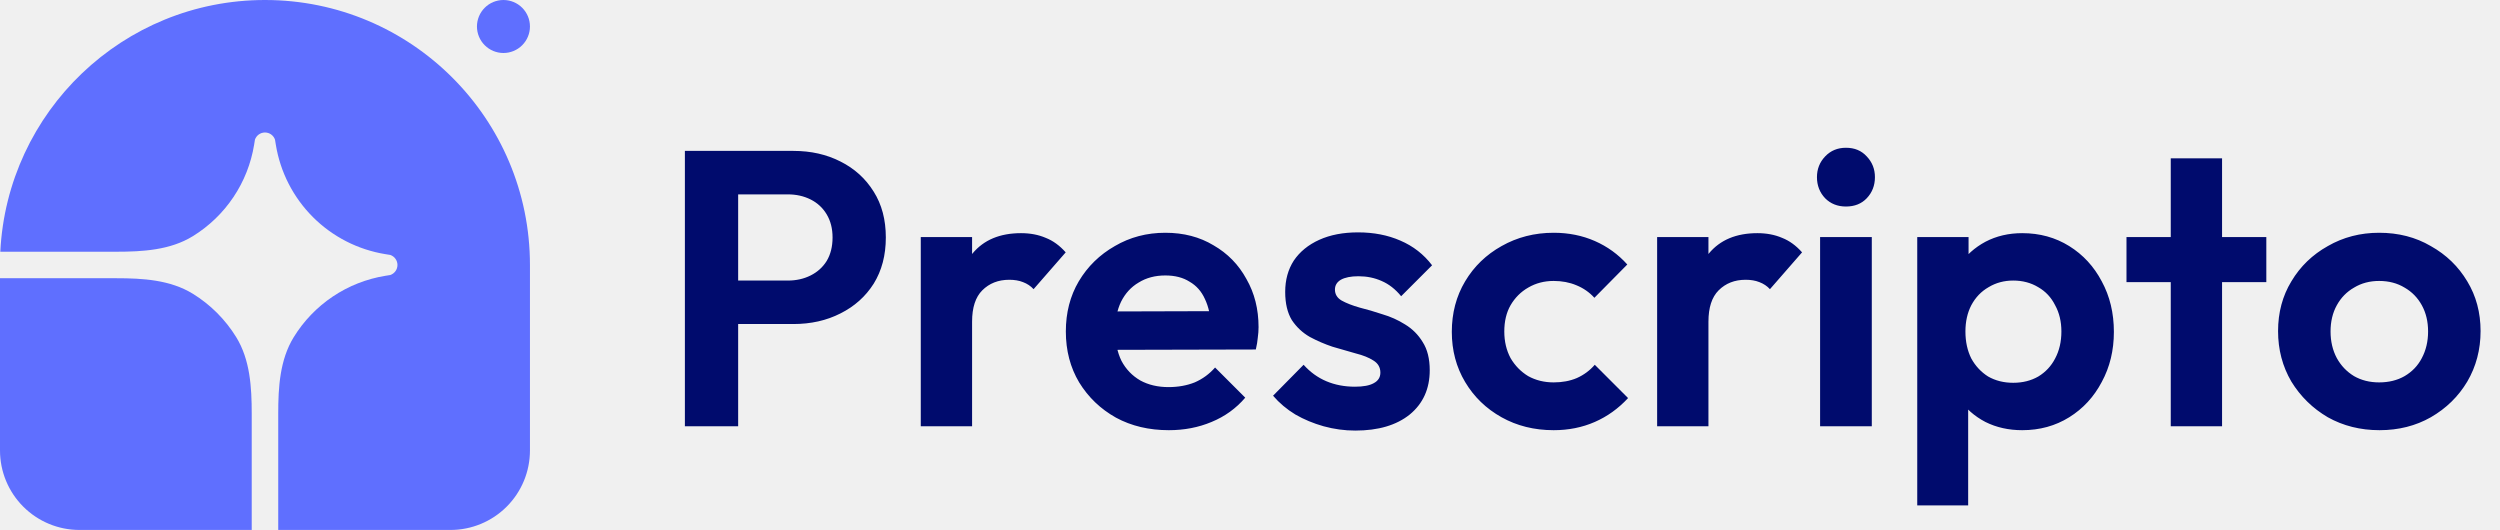
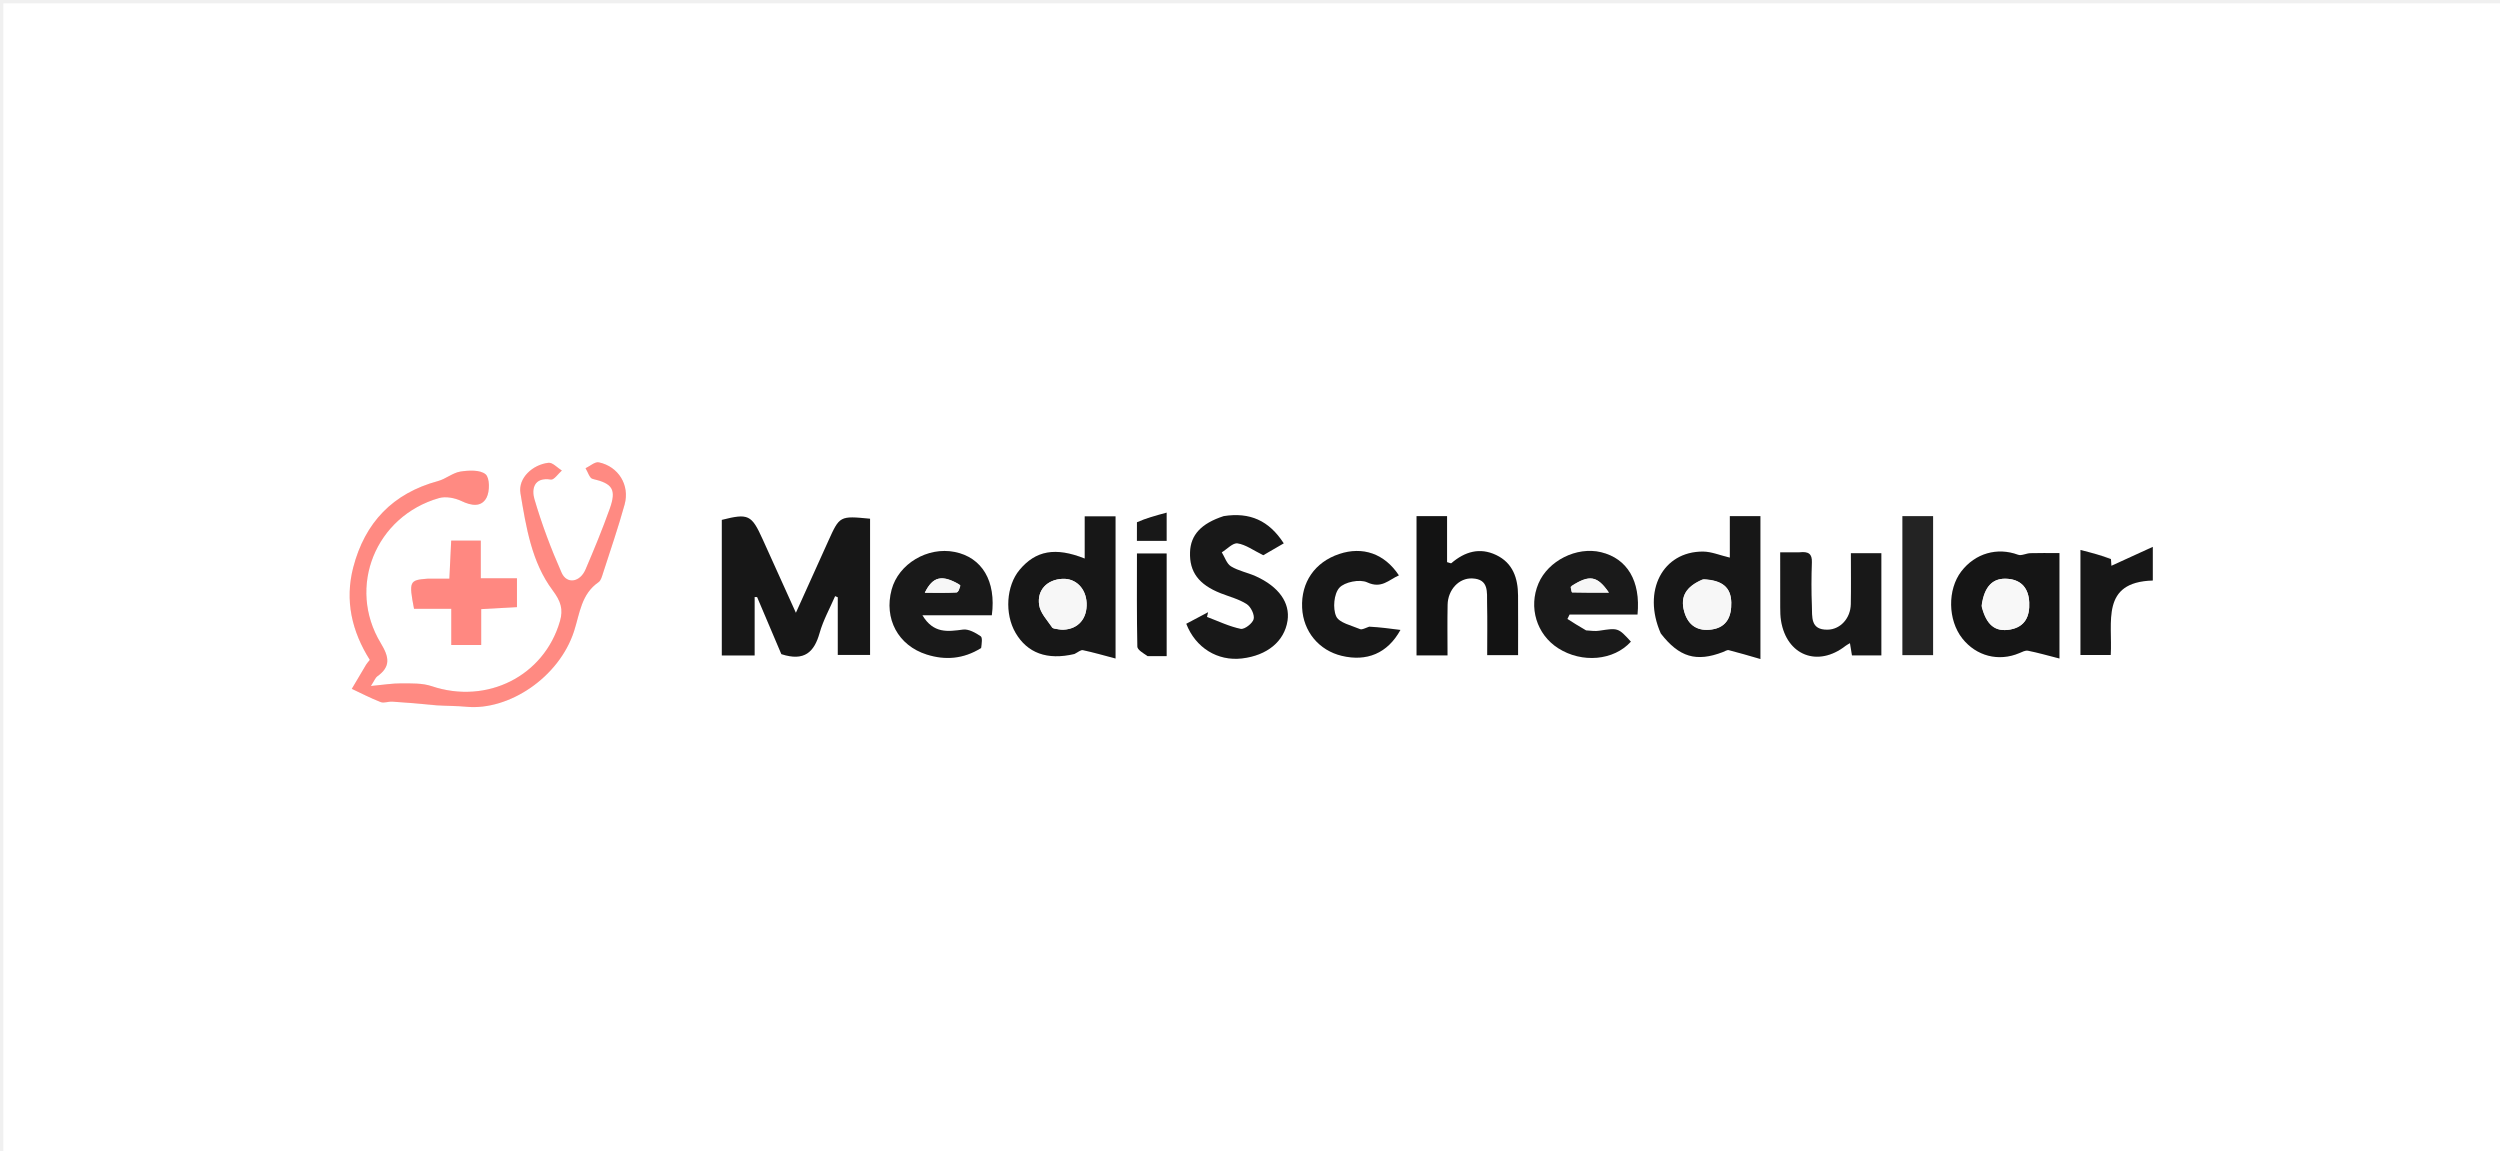
- <svg xmlns="http://www.w3.org/2000/svg" width="217" height="46" viewBox="0 0 217 46" fill="none">
-   <path d="M23 0C35.703 0 46 10.297 46 23V39.1C46 40.93 45.273 42.685 43.979 43.979C42.685 45.273 40.93 46 39.1 46H24.15V35.91C24.15 33.608 24.29 31.223 25.497 29.263C26.362 27.859 27.518 26.657 28.888 25.738C30.258 24.82 31.81 24.208 33.437 23.942L33.878 23.871C34.059 23.808 34.217 23.691 34.328 23.535C34.44 23.379 34.5 23.192 34.5 23C34.5 22.808 34.44 22.621 34.328 22.465C34.217 22.309 34.059 22.192 33.878 22.129L33.437 22.058C31.059 21.67 28.863 20.544 27.159 18.84C25.456 17.137 24.33 14.941 23.942 12.563L23.87 12.122C23.808 11.941 23.691 11.783 23.535 11.671C23.379 11.56 23.192 11.5 23 11.5C22.808 11.5 22.621 11.56 22.465 11.671C22.309 11.783 22.191 11.941 22.129 12.122L22.058 12.563C21.792 14.19 21.18 15.742 20.261 17.111C19.343 18.481 18.141 19.638 16.737 20.502C14.777 21.71 12.392 21.85 10.09 21.85H0.027C0.629 9.682 10.683 0 23 0Z" fill="#5F6FFF" />
-   <path d="M0 24.15H10.09C12.392 24.15 14.777 24.29 16.737 25.498C18.269 26.442 19.558 27.731 20.502 29.263C21.71 31.223 21.85 33.608 21.85 35.91V46H6.9C5.07 46 3.315 45.273 2.021 43.979C0.727 42.685 0 40.93 0 39.1L0 24.15ZM46 2.3C46 2.91 45.758 3.495 45.326 3.926C44.895 4.358 44.31 4.6 43.7 4.6C43.09 4.6 42.505 4.358 42.074 3.926C41.642 3.495 41.4 2.91 41.4 2.3C41.4 1.69 41.642 1.105 42.074 0.674C42.505 0.242 43.09 0 43.7 0C44.31 0 44.895 0.242 45.326 0.674C45.758 1.105 46 1.69 46 2.3Z" fill="#5F6FFF" />
-   <path d="M62.848 28.126V24.352H68.39C69.115 24.352 69.773 24.205 70.362 23.91C70.951 23.615 71.416 23.196 71.756 22.652C72.096 22.085 72.266 21.405 72.266 20.612C72.266 19.841 72.096 19.173 71.756 18.606C71.416 18.039 70.951 17.609 70.362 17.314C69.773 17.019 69.115 16.872 68.39 16.872H62.848V13.098H68.866C70.385 13.098 71.745 13.404 72.946 14.016C74.17 14.628 75.133 15.501 75.836 16.634C76.539 17.745 76.89 19.071 76.89 20.612C76.89 22.153 76.539 23.491 75.836 24.624C75.133 25.735 74.17 26.596 72.946 27.208C71.745 27.82 70.385 28.126 68.866 28.126H62.848ZM59.448 37V13.098H64.072V37H59.448ZM79.923 37V20.578H84.377V37H79.923ZM84.377 27.922L82.643 26.766C82.847 24.749 83.436 23.162 84.411 22.006C85.386 20.827 86.791 20.238 88.627 20.238C89.421 20.238 90.135 20.374 90.769 20.646C91.404 20.895 91.982 21.315 92.503 21.904L89.715 25.1C89.466 24.828 89.16 24.624 88.797 24.488C88.457 24.352 88.061 24.284 87.607 24.284C86.655 24.284 85.873 24.59 85.261 25.202C84.672 25.791 84.377 26.698 84.377 27.922ZM101.457 37.34C99.734 37.34 98.204 36.977 96.867 36.252C95.529 35.504 94.464 34.484 93.671 33.192C92.9 31.9 92.515 30.427 92.515 28.772C92.515 27.14 92.889 25.689 93.637 24.42C94.407 23.128 95.45 22.108 96.765 21.36C98.079 20.589 99.541 20.204 101.151 20.204C102.738 20.204 104.132 20.567 105.333 21.292C106.557 21.995 107.509 22.969 108.189 24.216C108.892 25.44 109.243 26.834 109.243 28.398C109.243 28.693 109.22 28.999 109.175 29.316C109.152 29.611 109.096 29.951 109.005 30.336L95.201 30.37V27.038L106.931 27.004L105.129 28.398C105.084 27.423 104.902 26.607 104.585 25.95C104.29 25.293 103.848 24.794 103.259 24.454C102.692 24.091 101.99 23.91 101.151 23.91C100.267 23.91 99.496 24.114 98.839 24.522C98.181 24.907 97.671 25.463 97.309 26.188C96.969 26.891 96.799 27.729 96.799 28.704C96.799 29.701 96.98 30.574 97.343 31.322C97.728 32.047 98.272 32.614 98.975 33.022C99.677 33.407 100.494 33.6 101.423 33.6C102.262 33.6 103.021 33.464 103.701 33.192C104.381 32.897 104.97 32.467 105.469 31.9L108.087 34.518C107.294 35.447 106.319 36.15 105.163 36.626C104.03 37.102 102.794 37.34 101.457 37.34ZM117.641 37.374C116.712 37.374 115.794 37.249 114.887 37C114.003 36.751 113.187 36.411 112.439 35.98C111.691 35.527 111.045 34.983 110.501 34.348L113.153 31.662C113.72 32.297 114.377 32.773 115.125 33.09C115.873 33.407 116.701 33.566 117.607 33.566C118.333 33.566 118.877 33.464 119.239 33.26C119.625 33.056 119.817 32.75 119.817 32.342C119.817 31.889 119.613 31.537 119.205 31.288C118.82 31.039 118.31 30.835 117.675 30.676C117.041 30.495 116.372 30.302 115.669 30.098C114.989 29.871 114.332 29.588 113.697 29.248C113.063 28.885 112.541 28.398 112.133 27.786C111.748 27.151 111.555 26.335 111.555 25.338C111.555 24.295 111.805 23.389 112.303 22.618C112.825 21.847 113.561 21.247 114.513 20.816C115.465 20.385 116.587 20.17 117.879 20.17C119.239 20.17 120.463 20.408 121.551 20.884C122.662 21.36 123.58 22.074 124.305 23.026L121.619 25.712C121.121 25.1 120.554 24.658 119.919 24.386C119.307 24.114 118.639 23.978 117.913 23.978C117.256 23.978 116.746 24.08 116.383 24.284C116.043 24.488 115.873 24.771 115.873 25.134C115.873 25.542 116.066 25.859 116.451 26.086C116.859 26.313 117.381 26.517 118.015 26.698C118.65 26.857 119.307 27.049 119.987 27.276C120.69 27.48 121.347 27.775 121.959 28.16C122.594 28.545 123.104 29.055 123.489 29.69C123.897 30.325 124.101 31.141 124.101 32.138C124.101 33.747 123.523 35.028 122.367 35.98C121.211 36.909 119.636 37.374 117.641 37.374ZM134.857 37.34C133.179 37.34 131.672 36.966 130.335 36.218C128.997 35.47 127.943 34.45 127.173 33.158C126.402 31.866 126.017 30.415 126.017 28.806C126.017 27.174 126.402 25.712 127.173 24.42C127.943 23.128 128.997 22.108 130.335 21.36C131.695 20.589 133.202 20.204 134.857 20.204C136.149 20.204 137.339 20.442 138.427 20.918C139.515 21.394 140.455 22.074 141.249 22.958L138.393 25.848C137.962 25.372 137.441 25.009 136.829 24.76C136.239 24.511 135.582 24.386 134.857 24.386C134.041 24.386 133.304 24.579 132.647 24.964C132.012 25.327 131.502 25.837 131.117 26.494C130.754 27.129 130.573 27.888 130.573 28.772C130.573 29.633 130.754 30.404 131.117 31.084C131.502 31.741 132.012 32.263 132.647 32.648C133.304 33.011 134.041 33.192 134.857 33.192C135.605 33.192 136.273 33.067 136.863 32.818C137.475 32.546 137.996 32.161 138.427 31.662L141.317 34.552C140.478 35.459 139.515 36.15 138.427 36.626C137.339 37.102 136.149 37.34 134.857 37.34ZM143.839 37V20.578H148.293V37H143.839ZM148.293 27.922L146.559 26.766C146.763 24.749 147.353 23.162 148.327 22.006C149.302 20.827 150.707 20.238 152.543 20.238C153.337 20.238 154.051 20.374 154.685 20.646C155.32 20.895 155.898 21.315 156.419 21.904L153.631 25.1C153.382 24.828 153.076 24.624 152.713 24.488C152.373 24.352 151.977 24.284 151.523 24.284C150.571 24.284 149.789 24.59 149.177 25.202C148.588 25.791 148.293 26.698 148.293 27.922ZM157.984 37V20.578H162.472V37H157.984ZM160.228 17.926C159.502 17.926 158.902 17.688 158.426 17.212C157.95 16.713 157.712 16.101 157.712 15.376C157.712 14.673 157.95 14.073 158.426 13.574C158.902 13.075 159.502 12.826 160.228 12.826C160.976 12.826 161.576 13.075 162.03 13.574C162.506 14.073 162.744 14.673 162.744 15.376C162.744 16.101 162.506 16.713 162.03 17.212C161.576 17.688 160.976 17.926 160.228 17.926ZM175.529 37.34C174.351 37.34 173.285 37.102 172.333 36.626C171.381 36.127 170.622 35.459 170.055 34.62C169.489 33.781 169.183 32.818 169.137 31.73V25.916C169.183 24.828 169.489 23.865 170.055 23.026C170.645 22.165 171.404 21.485 172.333 20.986C173.285 20.487 174.351 20.238 175.529 20.238C177.048 20.238 178.408 20.612 179.609 21.36C180.811 22.108 181.751 23.128 182.431 24.42C183.134 25.712 183.485 27.174 183.485 28.806C183.485 30.415 183.134 31.866 182.431 33.158C181.751 34.45 180.811 35.47 179.609 36.218C178.408 36.966 177.048 37.34 175.529 37.34ZM174.747 33.226C175.563 33.226 176.289 33.045 176.923 32.682C177.558 32.297 178.045 31.775 178.385 31.118C178.748 30.438 178.929 29.656 178.929 28.772C178.929 27.911 178.748 27.151 178.385 26.494C178.045 25.814 177.558 25.293 176.923 24.93C176.289 24.545 175.563 24.352 174.747 24.352C173.954 24.352 173.24 24.545 172.605 24.93C171.971 25.293 171.472 25.814 171.109 26.494C170.769 27.151 170.599 27.911 170.599 28.772C170.599 29.656 170.769 30.438 171.109 31.118C171.472 31.775 171.959 32.297 172.571 32.682C173.206 33.045 173.931 33.226 174.747 33.226ZM166.417 43.868V20.578H170.871V24.896L170.123 28.874L170.837 32.852V43.868H166.417ZM188.421 37V13.744H192.875V37H188.421ZM184.579 24.488V20.578H196.717V24.488H184.579ZM206.542 37.34C204.887 37.34 203.391 36.966 202.054 36.218C200.739 35.447 199.685 34.416 198.892 33.124C198.121 31.809 197.736 30.347 197.736 28.738C197.736 27.129 198.121 25.689 198.892 24.42C199.662 23.128 200.716 22.108 202.054 21.36C203.391 20.589 204.876 20.204 206.508 20.204C208.185 20.204 209.681 20.589 210.996 21.36C212.333 22.108 213.387 23.128 214.158 24.42C214.928 25.689 215.314 27.129 215.314 28.738C215.314 30.347 214.928 31.809 214.158 33.124C213.387 34.416 212.333 35.447 210.996 36.218C209.681 36.966 208.196 37.34 206.542 37.34ZM206.508 33.192C207.346 33.192 208.083 33.011 208.718 32.648C209.375 32.263 209.874 31.741 210.214 31.084C210.576 30.404 210.758 29.633 210.758 28.772C210.758 27.911 210.576 27.151 210.214 26.494C209.851 25.837 209.352 25.327 208.718 24.964C208.083 24.579 207.346 24.386 206.508 24.386C205.692 24.386 204.966 24.579 204.332 24.964C203.697 25.327 203.198 25.837 202.836 26.494C202.473 27.151 202.292 27.911 202.292 28.772C202.292 29.633 202.473 30.404 202.836 31.084C203.198 31.741 203.697 32.263 204.332 32.648C204.966 33.011 205.692 33.192 206.508 33.192Z" fill="#000B6D" />
+ <svg xmlns="http://www.w3.org/2000/svg" version="1.1" id="Layer_1" x="0px" y="0px" width="100%" viewBox="0 0 743 342" enable-background="new 0 0 743 342" xml:space="preserve">
+   <path fill="#FFFFFF" opacity="1" stroke="none" d=" M700,343   C466.667,343 233.833,343 1,343   C1,229 1,115 1,1   C248.667,1 496.333,1 744,1   C744,115 744,229 744,343   C729.5,343 715,343 700,343  M130.091,209.736   C132.916,209.83 135.757,209.771 138.565,210.045   C151.184,211.273 166.172,201.342 170.617,187.563   C172.312,182.308 172.743,176.56 177.889,173.021   C178.602,172.53 178.905,171.316 179.208,170.376   C181.397,163.582 183.731,156.826 185.632,149.952   C187.23,144.176 183.799,138.638 177.975,137.407   C176.832,137.165 175.35,138.532 174.024,139.158   C174.707,140.252 175.212,142.109 176.101,142.316   C182.025,143.692 183.278,145.42 181.196,151.255   C179.027,157.336 176.557,163.316 174.015,169.254   C172.377,173.078 168.452,173.703 166.899,170.19   C163.756,163.084 161.004,155.753 158.821,148.301   C157.983,145.44 158.609,141.715 163.735,142.528   C164.653,142.673 165.893,140.791 166.984,139.845   C165.655,139.029 164.235,137.405 163.013,137.541   C158.373,138.061 153.915,142.025 154.682,146.614   C156.357,156.629 157.997,167.081 164.227,175.414   C166.695,178.714 167.445,181.092 166.406,184.665   C161.666,200.973 144.697,209.448 128.279,203.923   C125.48,202.981 122.255,203.123 119.225,203.1   C116.574,203.081 113.919,203.534 110.231,203.874   C111.37,202.103 111.597,201.403 112.078,201.058   C116.186,198.115 115.691,195.324 113.157,191.132   C103.074,174.454 111.614,153.444 130.467,148.03   C132.476,147.453 135.2,147.981 137.154,148.915   C140.119,150.333 143.061,150.788 144.593,147.921   C145.593,146.05 145.578,142.033 144.324,140.964   C142.722,139.597 139.341,139.759 136.862,140.142   C134.555,140.5 132.514,142.336 130.204,142.961   C116.747,146.604 108.453,155.289 104.984,168.621   C102.412,178.505 104.595,187.695 109.908,196.122   C109.42,196.743 109.067,197.106 108.813,197.529   C107.38,199.92 105.97,202.325 104.552,204.725   C107.402,206.06 110.201,207.523 113.128,208.657   C114.111,209.038 115.427,208.454 116.576,208.527   C120.799,208.794 125.015,209.151 130.091,209.736  M248.987,188.458   C248.987,190.563 248.987,192.668 248.987,194.649   C252.586,194.649 255.634,194.649 258.584,194.649   C258.584,180.899 258.584,167.515 258.584,154.162   C249.553,153.295 249.553,153.295 246.162,160.808   C243.083,167.628 240.004,174.448 236.539,182.126   C232.927,174.137 229.785,167.198 226.651,160.256   C223.362,152.97 222.397,152.519 214.52,154.511   C214.52,167.962 214.52,181.372 214.52,194.814   C217.774,194.814 220.713,194.814 224.278,194.814   C224.278,188.905 224.278,183.17 224.278,177.436   C224.523,177.439 224.769,177.442 225.014,177.444   C227.512,183.331 230.011,189.219 232.214,194.41   C239.097,196.66 241.996,193.768 243.598,188.08   C244.66,184.31 246.631,180.796 248.195,177.168   C248.459,177.281 248.723,177.393 248.987,177.506   C248.987,180.833 248.987,184.16 248.987,188.458  M493.802,188.564   C499.073,195.348 504.17,196.808 512.035,193.792   C512.62,193.568 513.292,193.097 513.802,193.225   C516.824,193.988 519.81,194.893 523.199,195.862   C523.199,180.879 523.199,167.146 523.199,153.403   C520.108,153.403 517.339,153.403 514.106,153.403   C514.106,157.687 514.106,161.742 514.106,165.727   C511.148,165.029 508.637,163.939 506.123,163.929   C494.16,163.885 488.013,175.606 493.802,188.564  M319.645,194.185   C320.38,193.842 321.202,193.091 321.834,193.227   C325.039,193.913 328.194,194.829 331.539,195.71   C331.539,180.705 331.539,167.021 331.539,153.451   C328.41,153.451 325.664,153.451 322.375,153.451   C322.375,157.761 322.375,161.786 322.375,165.998   C313.655,162.518 307.809,163.633 303.021,169.359   C299.057,174.1 298.523,182.42 301.82,188.076   C305.31,194.062 311.186,196.287 319.645,194.185  M363.315,153.494   C356.957,155.58 353.855,158.998 353.679,164.111   C353.477,169.99 356.279,173.744 362.78,176.31   C365.397,177.343 368.224,178.054 370.542,179.551   C371.762,180.34 372.914,182.714 372.592,183.994   C372.272,185.272 369.856,187.128 368.737,186.897   C365.301,186.187 362.045,184.599 358.719,183.352   C358.829,182.884 358.939,182.417 359.049,181.949   C356.876,183.099 354.704,184.25 352.561,185.385   C355.33,192.55 361.871,196.542 369.128,195.688   C376.637,194.804 381.722,190.587 382.651,184.472   C383.456,179.179 380.092,174.37 373.235,171.27   C370.82,170.177 368.086,169.685 365.856,168.328   C364.572,167.547 364.005,165.585 363.115,164.154   C364.689,163.195 366.414,161.272 367.804,161.489   C370.25,161.871 372.493,163.561 375.448,165.011   C376.995,164.114 379.189,162.841 381.531,161.483   C377.128,154.674 371.44,152.184 363.315,153.494  M420.995,171.501   C420.995,179.259 420.995,187.018 420.995,194.785   C424.308,194.785 427.065,194.785 430.202,194.785   C430.202,189.627 430.121,184.676 430.226,179.73   C430.321,175.253 433.592,171.741 437.546,171.903   C442.585,172.11 441.89,176.054 441.964,179.268   C442.083,184.381 441.996,189.498 441.996,194.698   C445.285,194.698 448.162,194.698 451.173,194.698   C451.173,188.585 451.206,182.777 451.163,176.969   C451.124,171.844 449.643,167.345 444.688,164.966   C439.767,162.603 435.329,163.962 431.343,167.379   C431.218,167.486 430.808,167.259 430.068,167.07   C430.068,162.635 430.068,158.067 430.068,153.403   C426.866,153.403 424.13,153.403 420.995,153.403   C420.995,159.261 420.995,164.881 420.995,171.501  M612.07,185.469   C612.07,178.408 612.07,171.347 612.07,164.379   C608.687,164.379 606.049,164.32 603.417,164.405   C602.183,164.444 600.777,165.248 599.759,164.87   C593.621,162.591 587.06,164.41 582.916,169.798   C578.751,175.214 578.882,184.28 583.204,189.749   C587.366,195.016 594,196.71 600.133,194.109   C600.961,193.758 601.935,193.235 602.72,193.393   C605.718,193.995 608.665,194.843 612.07,195.711   C612.07,191.738 612.07,189.098 612.07,185.469  M291.882,192.383   C291.761,191.242 292.05,189.491 291.439,189.081   C289.908,188.054 287.872,186.893 286.214,187.112   C281.689,187.71 277.449,188.374 274.136,182.858   C281.521,182.858 288.193,182.858 294.772,182.858   C296.105,172.677 291.853,165.669 283.748,164.042   C275.667,162.42 267.051,167.561 264.991,175.236   C262.674,183.866 266.898,191.849 275.445,194.537   C280.898,196.252 286.275,195.905 291.882,192.383  M470.98,187.238   C469.265,186.143 467.55,185.048 465.834,183.953   C466.047,183.517 466.26,183.08 466.473,182.643   C473.225,182.643 479.976,182.643 486.668,182.643   C487.636,172.665 483.621,165.988 475.814,164.111   C468.605,162.378 460.119,166.623 457.238,173.403   C454.231,180.479 456.675,188.542 463.066,192.634   C470.165,197.18 479.616,196.334 484.705,190.698   C480.913,186.561 480.918,186.59 475.254,187.455   C474.133,187.626 472.962,187.478 470.98,187.238  M534.36,164.146   C532.747,164.146 531.134,164.146 529.074,164.146   C529.074,169.929 529.059,175.214 529.084,180.499   C529.091,181.827 529.108,183.174 529.321,184.479   C531.002,194.816 540.256,198.399 548.509,191.94   C548.863,191.663 549.279,191.465 549.807,191.144   C550.032,192.52 550.227,193.706 550.405,194.792   C553.546,194.792 556.321,194.792 559.14,194.792   C559.14,184.508 559.14,174.45 559.14,164.416   C556.033,164.416 553.269,164.416 550.084,164.416   C550.084,169.632 550.152,174.588 550.063,179.542   C549.987,183.795 546.918,187.073 543.183,187.144   C537.95,187.243 538.626,183.273 538.493,180.099   C538.311,175.781 538.335,171.445 538.489,167.125   C538.579,164.626 537.522,163.837 534.36,164.146  M406.58,186.438   C405.781,186.641 404.814,187.235 404.212,186.977   C401.675,185.892 397.986,185.12 397.106,183.16   C396.054,180.82 396.435,176.475 398.056,174.682   C399.627,172.944 404.155,172.062 406.328,173.073   C410.605,175.064 412.742,172.309 415.753,171.002   C411.496,164.544 405.007,162.294 397.984,164.658   C390.763,167.088 386.646,173.066 386.994,180.617   C387.317,187.657 391.976,193.3 398.805,194.924   C406.177,196.677 412.362,194.217 416.215,187.214   C412.96,186.79 410.118,186.42 406.58,186.438  M126.644,171.987   C121.67,172.373 121.486,172.786 123.047,180.938   C126.458,180.938 130,180.938 134.116,180.938   C134.116,184.926 134.116,188.308 134.116,191.7   C137.291,191.7 139.862,191.7 143.015,191.7   C143.015,188.009 143.015,184.62 143.015,181.035   C146.973,180.813 150.357,180.624 153.64,180.441   C153.64,177.373 153.64,174.82 153.64,171.863   C149.983,171.863 146.725,171.863 142.891,171.863   C142.891,167.914 142.891,164.358 142.891,160.672   C139.601,160.672 136.908,160.672 134.095,160.672   C133.904,164.638 133.733,168.196 133.551,171.987   C131.201,171.987 129.384,171.987 126.644,171.987  M627.368,165.776   C624.498,165.037 621.628,164.298 618.312,163.445   C618.312,174.643 618.312,184.671 618.312,194.669   C621.443,194.669 624.307,194.669 627.309,194.669   C627.907,184.918 624.23,172.98 639.815,172.53   C639.815,169.44 639.815,166.823 639.815,162.524   C635.176,164.646 631.336,166.401 627.507,168.152   C627.486,167.866 627.439,167.225 627.368,165.776  M565.389,164.533   C565.389,174.618 565.389,184.703 565.389,194.697   C568.881,194.697 571.782,194.697 574.517,194.697   C574.517,180.669 574.517,166.985 574.517,153.399   C571.361,153.399 568.602,153.399 565.388,153.399   C565.388,156.967 565.388,160.257 565.389,164.533  M341.542,195.004   C343.306,195.004 345.07,195.004 346.728,195.004   C346.728,184.419 346.728,174.391 346.728,164.481   C343.623,164.481 340.889,164.481 337.904,164.481   C337.904,173.923 337.824,183.047 338.021,192.165   C338.042,193.129 339.693,194.058 341.542,195.004  M337.891,155.671   C337.891,157.297 337.891,158.924 337.891,160.75   C341.093,160.75 343.978,160.75 346.728,160.75   C346.728,158.089 346.728,155.715 346.728,152.35   C343.386,153.256 340.647,153.999 337.891,155.671  z" />
+   <path fill="#FF8A82" opacity="1" stroke="none" d=" M129.662,209.605   C125.015,209.151 120.799,208.794 116.576,208.527   C115.427,208.454 114.111,209.038 113.128,208.657   C110.201,207.523 107.402,206.06 104.552,204.725   C105.97,202.325 107.38,199.92 108.813,197.529   C109.067,197.106 109.42,196.743 109.908,196.122   C104.595,187.695 102.412,178.505 104.984,168.621   C108.453,155.289 116.747,146.604 130.204,142.961   C132.514,142.336 134.555,140.5 136.862,140.142   C139.341,139.759 142.722,139.597 144.324,140.964   C145.578,142.033 145.593,146.05 144.593,147.921   C143.061,150.788 140.119,150.333 137.154,148.915   C135.2,147.981 132.476,147.453 130.467,148.03   C111.614,153.444 103.074,174.454 113.157,191.132   C115.691,195.324 116.186,198.115 112.078,201.058   C111.597,201.403 111.37,202.103 110.231,203.874   C113.919,203.534 116.574,203.081 119.225,203.1   C122.255,203.123 125.48,202.981 128.279,203.923   C144.697,209.448 161.666,200.973 166.406,184.665   C167.445,181.092 166.695,178.714 164.227,175.414   C157.997,167.081 156.357,156.629 154.682,146.614   C153.915,142.025 158.373,138.061 163.013,137.541   C164.235,137.405 165.655,139.029 166.984,139.845   C165.893,140.791 164.653,142.673 163.735,142.528   C158.609,141.715 157.983,145.44 158.821,148.301   C161.004,155.753 163.756,163.084 166.899,170.19   C168.452,173.703 172.377,173.078 174.015,169.254   C176.557,163.316 179.027,157.336 181.196,151.255   C183.278,145.42 182.025,143.692 176.101,142.316   C175.212,142.109 174.707,140.252 174.024,139.158   C175.35,138.532 176.832,137.165 177.975,137.407   C183.799,138.638 187.23,144.176 185.632,149.952   C183.731,156.826 181.397,163.582 179.208,170.376   C178.905,171.316 178.602,172.53 177.889,173.021   C172.743,176.56 172.312,182.308 170.617,187.563   C166.172,201.342 151.184,211.273 138.565,210.045   C135.757,209.771 132.916,209.83 129.662,209.605  z" />
+   <path fill="#171717" opacity="1" stroke="none" d=" M248.987,187.973   C248.987,184.16 248.987,180.833 248.987,177.506   C248.723,177.393 248.459,177.281 248.195,177.168   C246.631,180.796 244.66,184.31 243.598,188.08   C241.996,193.768 239.097,196.66 232.214,194.41   C230.011,189.219 227.512,183.331 225.014,177.444   C224.769,177.442 224.523,177.439 224.278,177.436   C224.278,183.17 224.278,188.905 224.278,194.814   C220.713,194.814 217.774,194.814 214.52,194.814   C214.52,181.372 214.52,167.962 214.52,154.511   C222.397,152.519 223.362,152.97 226.651,160.256   C229.785,167.198 232.927,174.137 236.539,182.126   C240.004,174.448 243.083,167.628 246.162,160.808   C249.553,153.295 249.553,153.295 258.584,154.162   C258.584,167.515 258.584,180.899 258.584,194.649   C255.634,194.649 252.586,194.649 248.987,194.649   C248.987,192.668 248.987,190.563 248.987,187.973  z" />
+   <path fill="#171717" opacity="1" stroke="none" d=" M493.584,188.259   C488.013,175.606 494.16,163.885 506.123,163.929   C508.637,163.939 511.148,165.029 514.106,165.727   C514.106,161.742 514.106,157.687 514.106,153.403   C517.339,153.403 520.108,153.403 523.199,153.403   C523.199,167.146 523.199,180.879 523.199,195.862   C519.81,194.893 516.824,193.988 513.802,193.225   C513.292,193.097 512.62,193.568 512.035,193.792   C504.17,196.808 499.073,195.348 493.584,188.259  M505.976,172.212   C501.021,174.342 499.311,177.34 500.547,181.748   C501.728,185.959 504.637,187.7 508.809,187.068   C513.3,186.389 514.628,183.043 514.535,179.069   C514.43,174.566 511.889,172.428 505.976,172.212  z" />
+   <path fill="#171717" opacity="1" stroke="none" d=" M319.304,194.375   C311.186,196.287 305.31,194.062 301.82,188.076   C298.523,182.42 299.057,174.1 303.021,169.359   C307.809,163.633 313.655,162.518 322.375,165.998   C322.375,161.786 322.375,157.761 322.375,153.451   C325.664,153.451 328.41,153.451 331.539,153.451   C331.539,167.021 331.539,180.705 331.539,195.71   C328.194,194.829 325.039,193.913 321.834,193.227   C321.202,193.091 320.38,193.842 319.304,194.375  M313.122,186.815   C314.103,186.932 315.091,187.185 316.065,187.142   C320.471,186.945 323.149,183.81 322.94,179.198   C322.744,174.86 319.701,171.833 315.737,172.033   C311.236,172.261 308.144,175.344 308.843,179.849   C309.204,182.174 311.161,184.25 313.122,186.815  z" />
+   <path fill="#181818" opacity="1" stroke="none" d=" M363.715,153.381   C371.44,152.184 377.128,154.674 381.531,161.483   C379.189,162.841 376.995,164.114 375.448,165.011   C372.493,163.561 370.25,161.871 367.804,161.489   C366.414,161.272 364.689,163.195 363.115,164.154   C364.005,165.585 364.572,167.547 365.856,168.328   C368.086,169.685 370.82,170.177 373.235,171.27   C380.092,174.37 383.456,179.179 382.651,184.472   C381.722,190.587 376.637,194.804 369.128,195.688   C361.871,196.542 355.33,192.55 352.561,185.385   C354.704,184.25 356.876,183.099 359.049,181.949   C358.939,182.417 358.829,182.884 358.719,183.352   C362.045,184.599 365.301,186.187 368.737,186.897   C369.856,187.128 372.272,185.272 372.592,183.994   C372.914,182.714 371.762,180.34 370.542,179.551   C368.224,178.054 365.397,177.343 362.78,176.31   C356.279,173.744 353.477,169.99 353.679,164.111   C353.855,158.998 356.957,155.58 363.715,153.381  z" />
+   <path fill="#131313" opacity="1" stroke="none" d=" M420.995,171.001   C420.995,164.881 420.995,159.261 420.995,153.403   C424.13,153.403 426.866,153.403 430.068,153.403   C430.068,158.067 430.068,162.635 430.068,167.07   C430.808,167.259 431.218,167.486 431.343,167.379   C435.329,163.962 439.767,162.603 444.688,164.966   C449.643,167.345 451.124,171.844 451.163,176.969   C451.206,182.777 451.173,188.585 451.173,194.698   C448.162,194.698 445.285,194.698 441.996,194.698   C441.996,189.498 442.083,184.381 441.964,179.268   C441.89,176.054 442.585,172.11 437.546,171.903   C433.592,171.741 430.321,175.253 430.226,179.73   C430.121,184.676 430.202,189.627 430.202,194.785   C427.065,194.785 424.308,194.785 420.995,194.785   C420.995,187.018 420.995,179.259 420.995,171.001  z" />
+   <path fill="#151515" opacity="1" stroke="none" d=" M612.07,185.964   C612.07,189.098 612.07,191.738 612.07,195.711   C608.665,194.843 605.718,193.995 602.72,193.393   C601.935,193.235 600.961,193.758 600.133,194.109   C594,196.71 587.366,195.016 583.204,189.749   C578.882,184.28 578.751,175.214 582.916,169.798   C587.06,164.41 593.621,162.591 599.759,164.87   C600.777,165.248 602.183,164.444 603.417,164.405   C606.049,164.32 608.687,164.379 612.07,164.379   C612.07,171.347 612.07,178.408 612.07,185.964  M588.953,180.334   C590.345,185.742 592.964,187.909 597.458,187.088   C601.873,186.281 603.272,183.145 603.087,179.054   C602.906,175.065 600.964,172.438 596.849,172.041   C592.331,171.605 589.715,174.193 588.953,180.334  z" />
+   <path fill="#191919" opacity="1" stroke="none" d=" M291.582,192.603   C286.275,195.905 280.898,196.252 275.445,194.537   C266.898,191.849 262.674,183.866 264.991,175.236   C267.051,167.561 275.667,162.42 283.748,164.042   C291.853,165.669 296.105,172.677 294.772,182.858   C288.193,182.858 281.521,182.858 274.136,182.858   C277.449,188.374 281.689,187.71 286.214,187.112   C287.872,186.893 289.908,188.054 291.439,189.081   C292.05,189.491 291.761,191.242 291.582,192.603  M285.118,173.687   C279.975,170.699 277.27,171.272 274.853,176.159   C278.098,176.159 281.187,176.25 284.261,176.073   C284.801,176.042 285.276,174.888 285.118,173.687  z" />
+   <path fill="#1A1A1A" opacity="1" stroke="none" d=" M471.398,187.358   C472.962,187.478 474.133,187.626 475.254,187.455   C480.918,186.59 480.913,186.561 484.705,190.698   C479.616,196.334 470.165,197.18 463.066,192.634   C456.675,188.542 454.231,180.479 457.238,173.403   C460.119,166.623 468.605,162.378 475.814,164.111   C483.621,165.988 487.636,172.665 486.668,182.643   C479.976,182.643 473.225,182.643 466.473,182.643   C466.26,183.08 466.047,183.517 465.834,183.953   C467.55,185.048 469.265,186.143 471.398,187.358  M466.759,174.445   C466.918,175.005 467.064,176.05 467.238,176.054   C470.758,176.15 474.282,176.126 478.162,176.126   C474.689,171.084 472.384,170.704 466.759,174.445  z" />
+   <path fill="#181818" opacity="1" stroke="none" d=" M534.803,164.146   C537.522,163.837 538.579,164.626 538.489,167.125   C538.335,171.445 538.311,175.781 538.493,180.099   C538.626,183.273 537.95,187.243 543.183,187.144   C546.918,187.073 549.987,183.795 550.063,179.542   C550.152,174.588 550.084,169.632 550.084,164.416   C553.269,164.416 556.033,164.416 559.14,164.416   C559.14,174.45 559.14,184.508 559.14,194.792   C556.321,194.792 553.546,194.792 550.405,194.792   C550.227,193.706 550.032,192.52 549.807,191.144   C549.279,191.465 548.863,191.663 548.509,191.94   C540.256,198.399 531.002,194.816 529.321,184.479   C529.108,183.174 529.091,181.827 529.084,180.499   C529.059,175.214 529.074,169.929 529.074,164.146   C531.134,164.146 532.747,164.146 534.803,164.146  z" />
+   <path fill="#171717" opacity="1" stroke="none" d=" M406.929,186.244   C410.118,186.42 412.96,186.79 416.215,187.214   C412.362,194.217 406.177,196.677 398.805,194.924   C391.976,193.3 387.317,187.657 386.994,180.617   C386.646,173.066 390.763,167.088 397.984,164.658   C405.007,162.294 411.496,164.544 415.753,171.002   C412.742,172.309 410.605,175.064 406.328,173.073   C404.155,172.062 399.627,172.944 398.056,174.682   C396.435,176.475 396.054,180.82 397.106,183.16   C397.986,185.12 401.675,185.892 404.212,186.977   C404.814,187.235 405.781,186.641 406.929,186.244  z" />
+   <path fill="#FF8881" opacity="1" stroke="none" d=" M127.105,171.987   C129.384,171.987 131.201,171.987 133.551,171.987   C133.733,168.196 133.904,164.638 134.095,160.672   C136.908,160.672 139.601,160.672 142.891,160.672   C142.891,164.358 142.891,167.914 142.891,171.863   C146.725,171.863 149.983,171.863 153.64,171.863   C153.64,174.82 153.64,177.373 153.64,180.441   C150.357,180.624 146.973,180.813 143.015,181.035   C143.015,184.62 143.015,188.009 143.015,191.7   C139.862,191.7 137.291,191.7 134.116,191.7   C134.116,188.308 134.116,184.926 134.116,180.938   C130,180.938 126.458,180.938 123.047,180.938   C121.486,172.786 121.67,172.373 127.105,171.987  z" />
+   <path fill="#171717" opacity="1" stroke="none" d=" M627.38,166.179   C627.439,167.225 627.486,167.866 627.507,168.152   C631.336,166.401 635.176,164.646 639.815,162.524   C639.815,166.823 639.815,169.44 639.815,172.53   C624.23,172.98 627.907,184.918 627.309,194.669   C624.307,194.669 621.443,194.669 618.312,194.669   C618.312,184.671 618.312,174.643 618.312,163.445   C621.628,164.298 624.498,165.037 627.38,166.179  z" />
+   <path fill="#232323" opacity="1" stroke="none" d=" M565.389,164.04   C565.388,160.257 565.388,156.967 565.388,153.399   C568.602,153.399 571.361,153.399 574.517,153.399   C574.517,166.985 574.517,180.669 574.517,194.697   C571.782,194.697 568.881,194.697 565.389,194.697   C565.389,184.703 565.389,174.618 565.389,164.04  z" />
+   <path fill="#131313" opacity="1" stroke="none" d=" M341.065,195.004   C339.693,194.058 338.042,193.129 338.021,192.165   C337.824,183.047 337.904,173.923 337.904,164.481   C340.889,164.481 343.623,164.481 346.728,164.481   C346.728,174.391 346.728,184.419 346.728,195.004   C345.07,195.004 343.306,195.004 341.065,195.004  z" />
+   <path fill="#181818" opacity="1" stroke="none" d=" M337.899,155.207   C340.647,153.999 343.386,153.256 346.728,152.35   C346.728,155.715 346.728,158.089 346.728,160.75   C343.978,160.75 341.093,160.75 337.891,160.75   C337.891,158.924 337.891,157.297 337.899,155.207  z" />
+   <path fill="#F7F7F7" opacity="1" stroke="none" d=" M506.364,172.152   C511.889,172.428 514.43,174.566 514.535,179.069   C514.628,183.043 513.3,186.389 508.809,187.068   C504.637,187.7 501.728,185.959 500.547,181.748   C499.311,177.34 501.021,174.342 506.364,172.152  z" />
+   <path fill="#F7F7F7" opacity="1" stroke="none" d=" M312.759,186.627   C311.161,184.25 309.204,182.174 308.843,179.849   C308.144,175.344 311.236,172.261 315.737,172.033   C319.701,171.833 322.744,174.86 322.94,179.198   C323.149,183.81 320.471,186.945 316.065,187.142   C315.091,187.185 314.103,186.932 312.759,186.627  z" />
+   <path fill="#F8F8F8" opacity="1" stroke="none" d=" M588.937,179.93   C589.715,174.193 592.331,171.605 596.849,172.041   C600.964,172.438 602.906,175.065 603.087,179.054   C603.272,183.145 601.873,186.281 597.458,187.088   C592.964,187.909 590.345,185.742 588.937,179.93  z" />
+   <path fill="#F7F7F7" opacity="1" stroke="none" d=" M285.449,173.97   C285.276,174.888 284.801,176.042 284.261,176.073   C281.187,176.25 278.098,176.159 274.853,176.159   C277.27,171.272 279.975,170.699 285.449,173.97  z" />
+   <path fill="#F7F7F7" opacity="1" stroke="none" d=" M467.041,174.147   C472.384,170.704 474.689,171.084 478.162,176.126   C474.282,176.126 470.758,176.15 467.238,176.054   C467.064,176.05 466.918,175.005 467.041,174.147  z" />
</svg>
